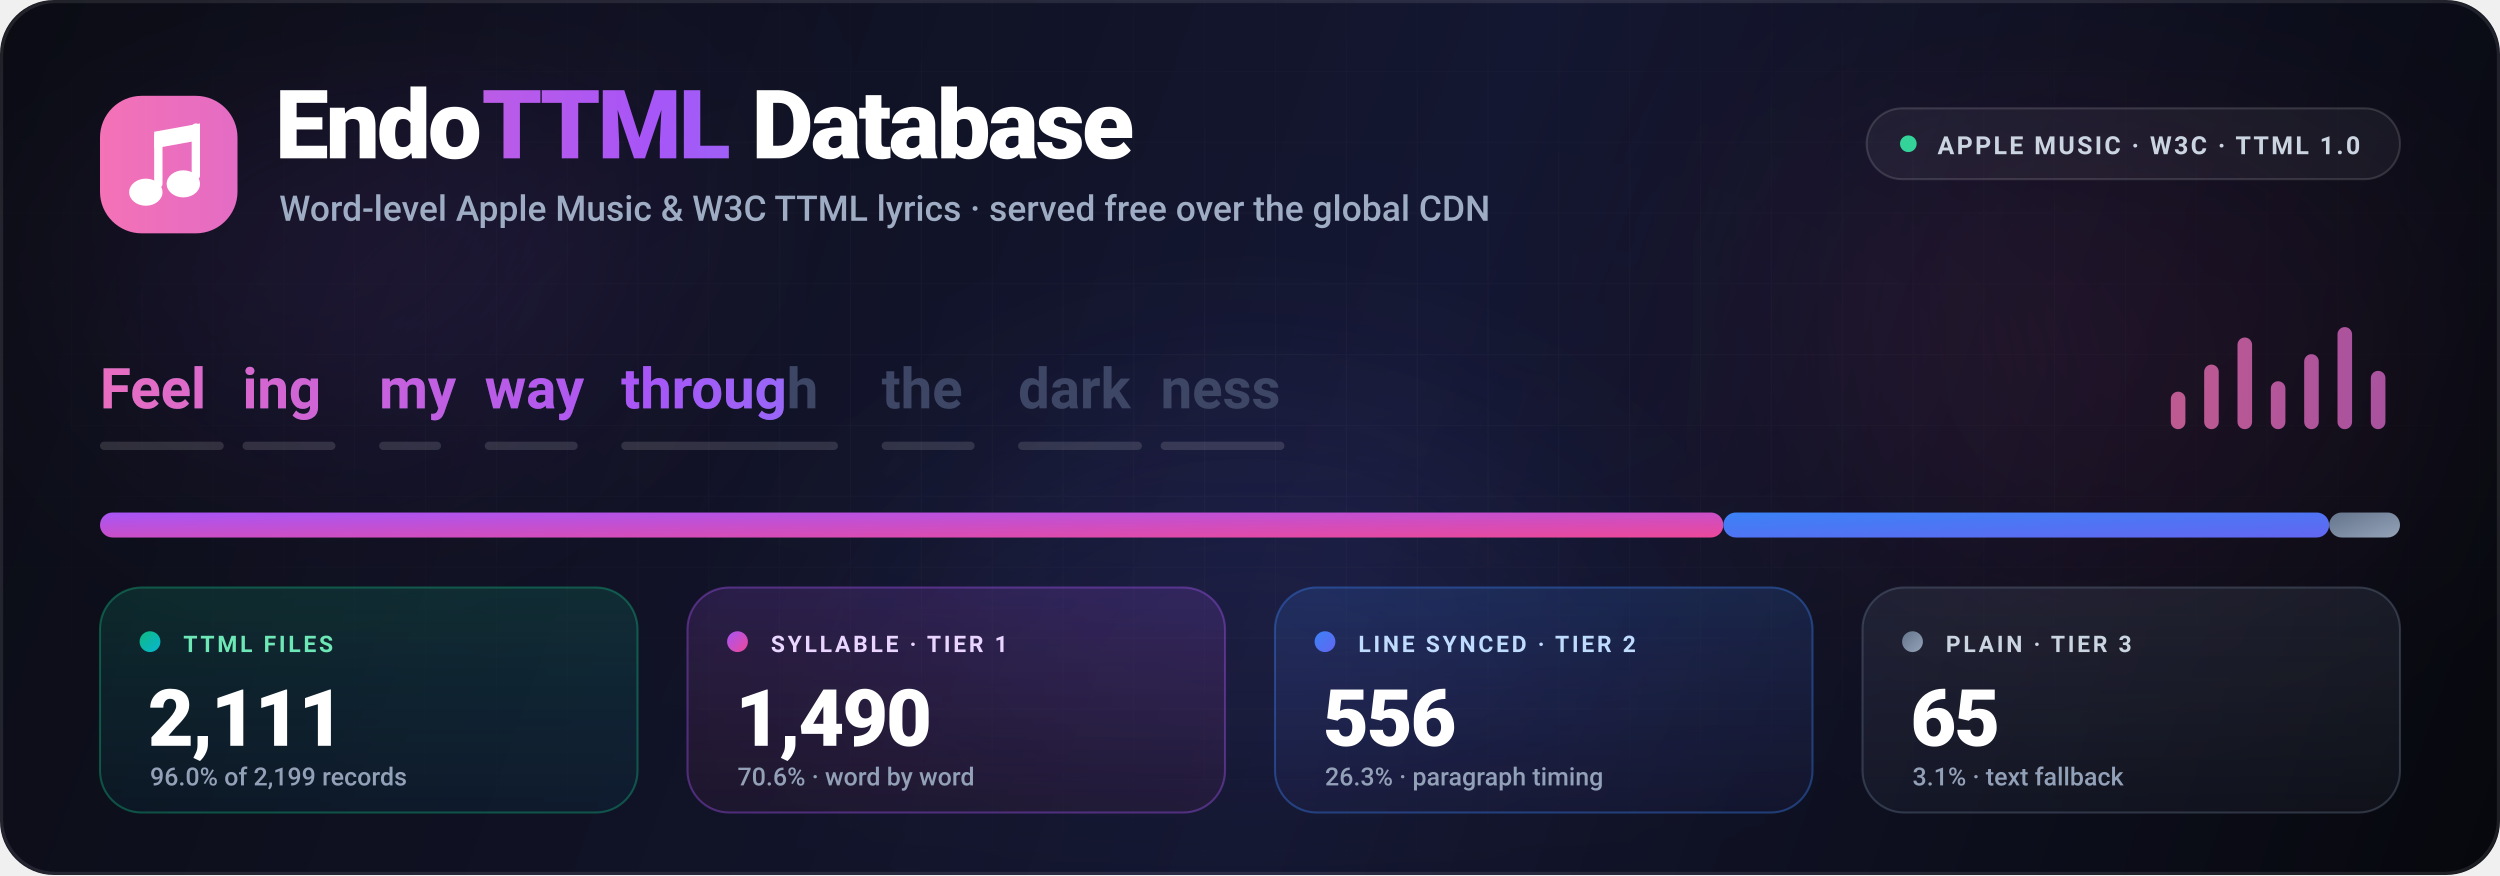
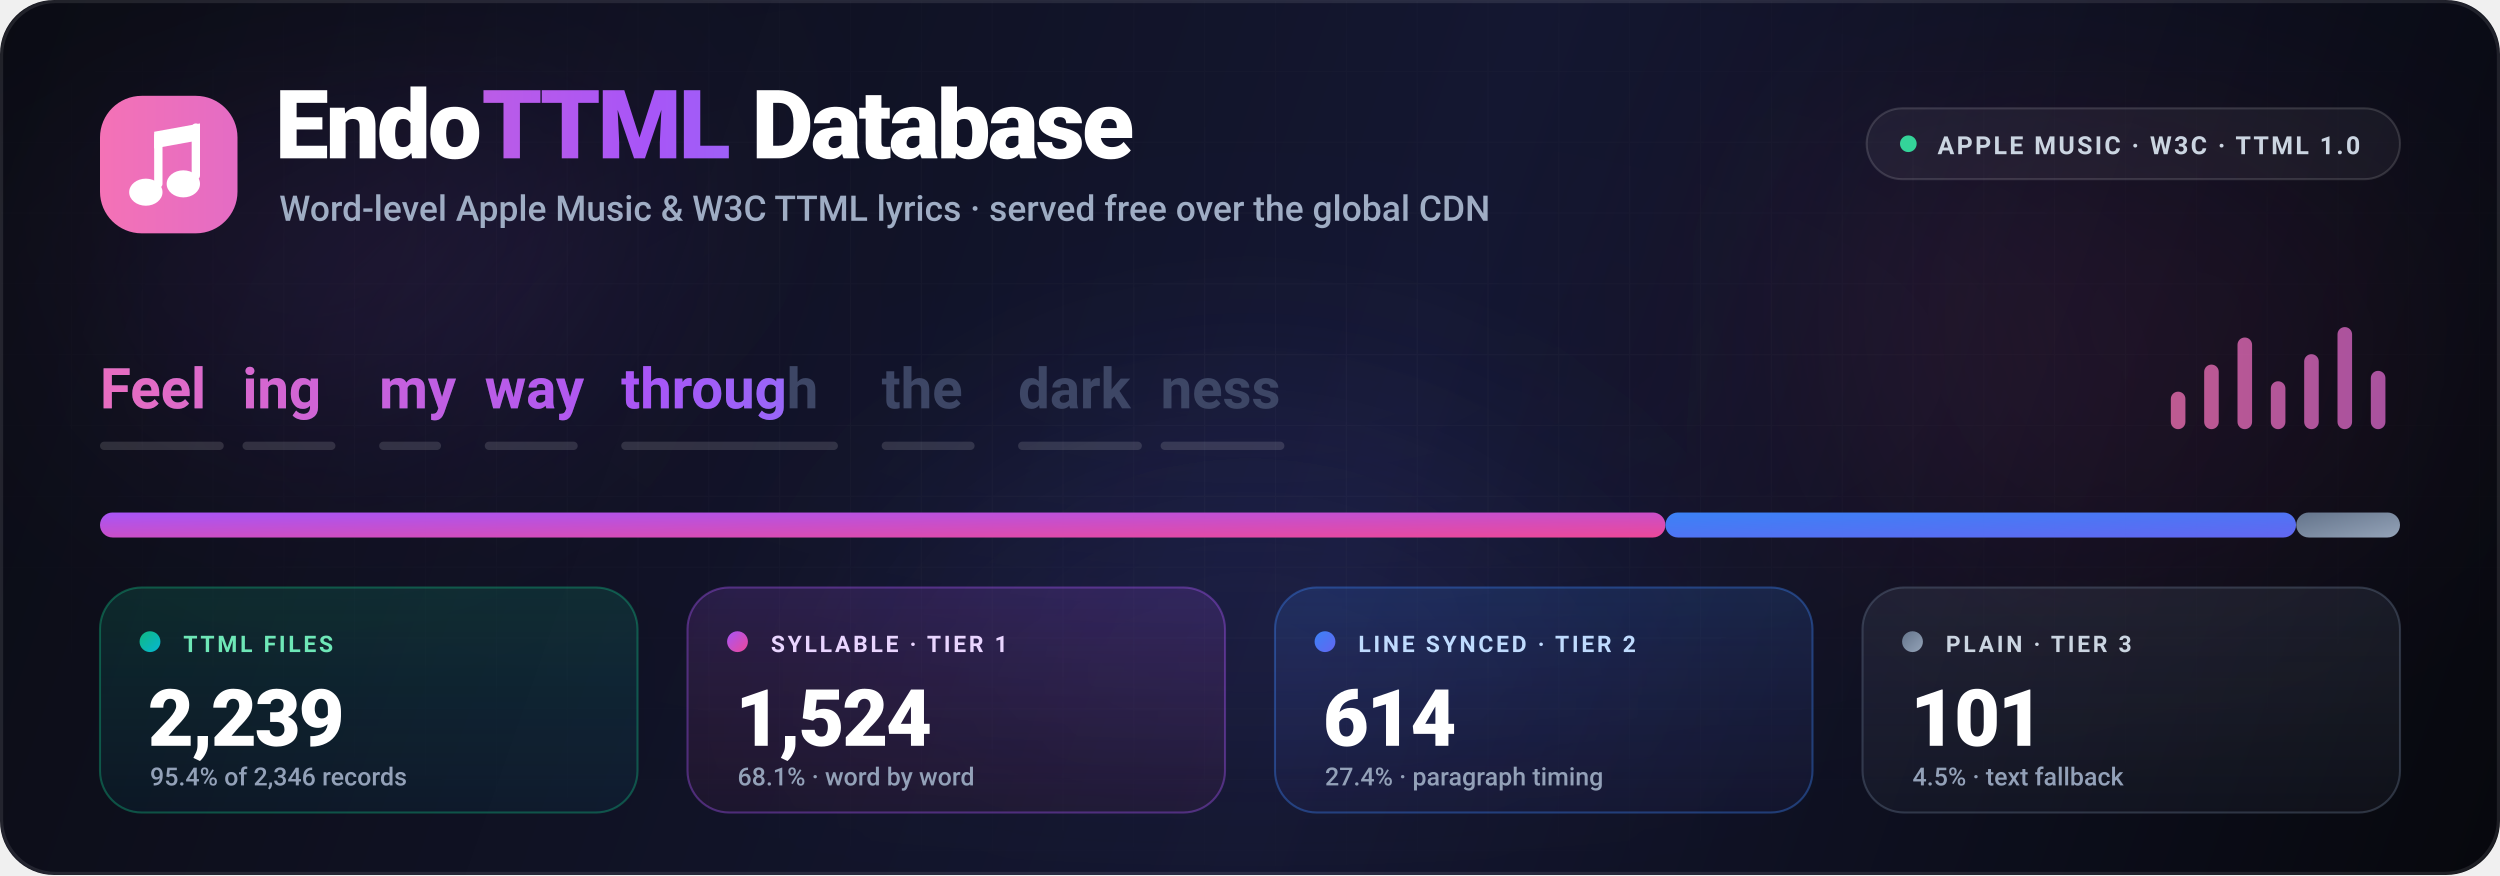
- <svg xmlns="http://www.w3.org/2000/svg" viewBox="0 0 1200 420" width="100%" role="img" aria-label="EndoTTML Database: 2,111 TTML files, 1,490 syllable synced, 556 line synced">
+ <svg xmlns="http://www.w3.org/2000/svg" viewBox="0 0 1200 420" width="100%" role="img" aria-label="EndoTTML Database: 2,239 TTML files, 1,524 syllable synced, 614 line synced">
  <defs>
    <linearGradient id="bg" x1="0" y1="0" x2="1200" y2="420" gradientUnits="userSpaceOnUse">
      <stop offset="0" stop-color="#0b0c14" />
      <stop offset="0.55" stop-color="#141731" />
      <stop offset="1" stop-color="#07080d" />
    </linearGradient>
    <linearGradient id="brand" x1="0" y1="0" x2="620" y2="0" gradientUnits="userSpaceOnUse">
      <stop offset="0" stop-color="#f472b6" />
      <stop offset="0.5" stop-color="#a855f7" />
      <stop offset="1" stop-color="#60a5fa" />
    </linearGradient>
    <linearGradient id="g-files" x1="0" y1="0" x2="1" y2="1">
      <stop offset="0" stop-color="#10b981" />
      <stop offset="1" stop-color="#06b6d4" />
    </linearGradient>
    <linearGradient id="fill-files" x1="0" y1="0" x2="0" y2="1">
      <stop offset="0" stop-color="#10b981" stop-opacity="0.16" />
      <stop offset="1" stop-color="#06b6d4" stop-opacity="0.05" />
    </linearGradient>
    <linearGradient id="g-syllable" x1="0" y1="0" x2="1" y2="1">
      <stop offset="0" stop-color="#a855f7" />
      <stop offset="1" stop-color="#ec4899" />
    </linearGradient>
    <linearGradient id="fill-syllable" x1="0" y1="0" x2="0" y2="1">
      <stop offset="0" stop-color="#a855f7" stop-opacity="0.16" />
      <stop offset="1" stop-color="#ec4899" stop-opacity="0.05" />
    </linearGradient>
    <linearGradient id="g-line" x1="0" y1="0" x2="1" y2="1">
      <stop offset="0" stop-color="#3b82f6" />
      <stop offset="1" stop-color="#6366f1" />
    </linearGradient>
    <linearGradient id="fill-line" x1="0" y1="0" x2="0" y2="1">
      <stop offset="0" stop-color="#3b82f6" stop-opacity="0.16" />
      <stop offset="1" stop-color="#6366f1" stop-opacity="0.05" />
    </linearGradient>
    <linearGradient id="g-plain" x1="0" y1="0" x2="1" y2="1">
      <stop offset="0" stop-color="#64748b" />
      <stop offset="1" stop-color="#94a3b8" />
    </linearGradient>
    <linearGradient id="fill-plain" x1="0" y1="0" x2="0" y2="1">
      <stop offset="0" stop-color="#64748b" stop-opacity="0.16" />
      <stop offset="1" stop-color="#94a3b8" stop-opacity="0.05" />
    </linearGradient>
    <pattern id="grid" width="34" height="34" patternUnits="userSpaceOnUse">
      <path d="M34 0H0V34" fill="none" stroke="#ffffff" stroke-opacity="0.028" stroke-width="1" />
    </pattern>
    <radialGradient id="fade" cx="0.5" cy="0.42" r="0.62">
      <stop offset="0" stop-color="#fff" stop-opacity="0.9" />
      <stop offset="1" stop-color="#fff" stop-opacity="0" />
    </radialGradient>
    <mask id="fadeMask">
      <rect width="1200" height="420" fill="url(#fade)" />
    </mask>
    <filter id="orb" x="-60%" y="-60%" width="220%" height="220%">
      <feGaussianBlur stdDeviation="70" />
    </filter>
    <clipPath id="sweep">
      <rect x="48" y="150" width="330" height="76">
        <animate attributeName="width" values="0;700;700" keyTimes="0;0.72;1" dur="5.5s" repeatCount="indefinite" />
      </rect>
    </clipPath>
  </defs>
  <style>.t1{font:900 46px -apple-system, BlinkMacSystemFont, 'Segoe UI', Roboto, Helvetica, Arial, sans-serif;fill:#fff;letter-spacing:-1.4px}.t2{font:500 17px -apple-system, BlinkMacSystemFont, 'Segoe UI', Roboto, Helvetica, Arial, sans-serif;fill:#9fadc4}.pill{font:700 12px -apple-system, BlinkMacSystemFont, 'Segoe UI', Roboto, Helvetica, Arial, sans-serif;fill:#cbd5e1;letter-spacing:1.1px}.label{font:700 11px -apple-system, BlinkMacSystemFont, 'Segoe UI', Roboto, Helvetica, Arial, sans-serif;letter-spacing:1.3px}.num{font:800 38px -apple-system, BlinkMacSystemFont, 'Segoe UI', Roboto, Helvetica, Arial, sans-serif;fill:#fff;letter-spacing:-1px}.sub{font:500 12px -apple-system, BlinkMacSystemFont, 'Segoe UI', Roboto, Helvetica, Arial, sans-serif;fill:#93a1b8}.lyric-dim{font:600 27px -apple-system, BlinkMacSystemFont, 'Segoe UI', Roboto, Helvetica, Arial, sans-serif;fill:#3d4665}.lyric-lit{font:600 27px -apple-system, BlinkMacSystemFont, 'Segoe UI', Roboto, Helvetica, Arial, sans-serif;fill:url(#brand)}</style>
  <rect width="1200" height="420" rx="26" fill="url(#bg)" />
  <rect width="1200" height="420" rx="26" fill="url(#grid)" mask="url(#fadeMask)" />
  <g mask="url(#fadeMask)" filter="url(#orb)">
    <circle cx="150" cy="70" r="150" fill="#a855f7" fill-opacity="0.30" />
    <circle cx="1040" cy="150" r="170" fill="#ec4899" fill-opacity="0.20" />
    <circle cx="600" cy="410" r="200" fill="#6366f1" fill-opacity="0.22" />
  </g>
  <g transform="translate(48,46)">
    <rect width="66" height="66" rx="20" fill="url(#brand)" />
    <g transform="translate(2,1.25)" fill="#ffffff">
      <rect x="24" y="16" width="4" height="27" rx="2" />
      <rect x="42" y="12" width="4" height="27" rx="2" />
      <path d="M24 16 L46 12 V20 L24 24 Z" />
      <ellipse cx="20" cy="45" rx="8" ry="6.5" />
      <ellipse cx="38" cy="41" rx="8" ry="6.5" />
    </g>
  </g>
  <text x="132" y="76" class="t1">Endo<tspan fill="url(#brand)">TTML</tspan> Database</text>
  <text x="134" y="106" class="t2">Word-level Apple Music &amp; W3C TTML lyrics · served free over the global CDN</text>
  <g transform="translate(896,52)">
    <rect width="256" height="34" rx="17" fill="#ffffff" fill-opacity="0.05" stroke="#ffffff" stroke-opacity="0.14" />
    <circle cx="20" cy="17" r="4" fill="#34d399" />
    <text x="34" y="22" class="pill">APPLE MUSIC · W3C · TTML 1.0</text>
  </g>
  <text x="48.0" y="196" class="lyric-dim">Feel</text>
  <text x="116.4" y="196" class="lyric-dim">ing</text>
  <text x="182.0" y="196" class="lyric-dim">my</text>
  <text x="232.7" y="196" class="lyric-dim">way</text>
  <text x="298.2" y="196" class="lyric-dim">through</text>
  <text x="423.2" y="196" class="lyric-dim">the</text>
  <text x="488.7" y="196" class="lyric-dim">dark</text>
  <text x="557.1" y="196" class="lyric-dim">ness</text>
  <g clip-path="url(#sweep)">
    <text x="48.0" y="196" class="lyric-lit">Feel</text>
    <text x="116.4" y="196" class="lyric-lit">ing</text>
    <text x="182.0" y="196" class="lyric-lit">my</text>
    <text x="232.7" y="196" class="lyric-lit">way</text>
    <text x="298.2" y="196" class="lyric-lit">through</text>
    <text x="423.2" y="196" class="lyric-lit">the</text>
    <text x="488.7" y="196" class="lyric-lit">dark</text>
    <text x="557.1" y="196" class="lyric-lit">ness</text>
  </g>
  <rect x="48.0" y="212" width="59.4" height="4" rx="2" fill="#ffffff" fill-opacity="0.13" />
  <rect x="116.4" y="212" width="44.6" height="4" rx="2" fill="#ffffff" fill-opacity="0.13" />
  <rect x="182.0" y="212" width="29.7" height="4" rx="2" fill="#ffffff" fill-opacity="0.13" />
  <rect x="232.7" y="212" width="44.6" height="4" rx="2" fill="#ffffff" fill-opacity="0.13" />
  <rect x="298.2" y="212" width="104.0" height="4" rx="2" fill="#ffffff" fill-opacity="0.13" />
  <rect x="423.2" y="212" width="44.6" height="4" rx="2" fill="#ffffff" fill-opacity="0.13" />
  <rect x="488.7" y="212" width="59.4" height="4" rx="2" fill="#ffffff" fill-opacity="0.13" />
  <rect x="557.1" y="212" width="59.4" height="4" rx="2" fill="#ffffff" fill-opacity="0.13" />
  <g transform="translate(1042,206)">
    <rect x="0" y="-18" width="7" height="18" rx="3.5" fill="url(#brand)" opacity="0.75">
      <animate attributeName="height" values="18;64;18" dur="1.6s" begin="0.00s" repeatCount="indefinite" />
      <animate attributeName="y" values="-18;-64;-18" dur="1.6s" begin="0.00s" repeatCount="indefinite" />
    </rect>
    <rect x="16" y="-31" width="7" height="31" rx="3.5" fill="url(#brand)" opacity="0.75">
      <animate attributeName="height" values="31;77;31" dur="1.6s" begin="0.13s" repeatCount="indefinite" />
      <animate attributeName="y" values="-31;-77;-31" dur="1.6s" begin="0.13s" repeatCount="indefinite" />
    </rect>
    <rect x="32" y="-44" width="7" height="44" rx="3.5" fill="url(#brand)" opacity="0.75">
      <animate attributeName="height" values="44;90;44" dur="1.6s" begin="0.26s" repeatCount="indefinite" />
      <animate attributeName="y" values="-44;-90;-44" dur="1.6s" begin="0.26s" repeatCount="indefinite" />
    </rect>
    <rect x="48" y="-23" width="7" height="23" rx="3.5" fill="url(#brand)" opacity="0.75">
      <animate attributeName="height" values="23;69;23" dur="1.6s" begin="0.39s" repeatCount="indefinite" />
      <animate attributeName="y" values="-23;-69;-23" dur="1.6s" begin="0.39s" repeatCount="indefinite" />
    </rect>
    <rect x="64" y="-36" width="7" height="36" rx="3.5" fill="url(#brand)" opacity="0.75">
      <animate attributeName="height" values="36;82;36" dur="1.6s" begin="0.52s" repeatCount="indefinite" />
      <animate attributeName="y" values="-36;-82;-36" dur="1.6s" begin="0.52s" repeatCount="indefinite" />
    </rect>
    <rect x="80" y="-49" width="7" height="49" rx="3.5" fill="url(#brand)" opacity="0.75">
      <animate attributeName="height" values="49;95;49" dur="1.6s" begin="0.65s" repeatCount="indefinite" />
      <animate attributeName="y" values="-49;-95;-49" dur="1.6s" begin="0.65s" repeatCount="indefinite" />
    </rect>
    <rect x="96" y="-28" width="7" height="28" rx="3.5" fill="url(#brand)" opacity="0.75">
      <animate attributeName="height" values="28;74;28" dur="1.6s" begin="0.78s" repeatCount="indefinite" />
      <animate attributeName="y" values="-28;-74;-28" dur="1.6s" begin="0.78s" repeatCount="indefinite" />
    </rect>
  </g>
-   <rect x="48.0" y="246" width="779.2" height="12" rx="6" fill="url(#g-syllable)" />
-   <rect x="827.2" y="246" width="290.8" height="12" rx="6" fill="url(#g-line)" />
-   <rect x="1118.0" y="246" width="34.0" height="12" rx="6" fill="url(#g-plain)" />
+   <rect x="48.0" y="246" width="751.4" height="12" rx="6" fill="url(#g-syllable)" />
+   <rect x="799.4" y="246" width="302.7" height="12" rx="6" fill="url(#g-line)" />
+   <rect x="1102.2" y="246" width="49.8" height="12" rx="6" fill="url(#g-plain)" />
  <g transform="translate(48,282)">
    <rect width="258" height="108" rx="20" fill="url(#fill-files)" stroke="#10b981" stroke-opacity="0.38" />
    <circle cx="24" cy="26" r="5" fill="url(#g-files)" />
    <text x="40" y="31" class="label" fill="#6ee7b7">TTML FILES</text>
-     <text x="23" y="76" class="num">2,111</text>
-     <text x="24" y="95" class="sub">96.0% of 2,199 records</text>
+     <text x="23" y="76" class="num">2,239</text>
+     <text x="24" y="95" class="sub">95.4% of 2,346 records</text>
  </g>
  <g transform="translate(330,282)">
    <rect width="258" height="108" rx="20" fill="url(#fill-syllable)" stroke="#a855f7" stroke-opacity="0.38" />
    <circle cx="24" cy="26" r="5" fill="url(#g-syllable)" />
    <text x="40" y="31" class="label" fill="#e9d5ff">SYLLABLE · TIER 1</text>
-     <text x="23" y="76" class="num">1,490</text>
-     <text x="24" y="95" class="sub">70.6% · word by word</text>
+     <text x="23" y="76" class="num">1,524</text>
+     <text x="24" y="95" class="sub">68.1% · word by word</text>
  </g>
  <g transform="translate(612,282)">
    <rect width="258" height="108" rx="20" fill="url(#fill-line)" stroke="#3b82f6" stroke-opacity="0.38" />
    <circle cx="24" cy="26" r="5" fill="url(#g-line)" />
    <text x="40" y="31" class="label" fill="#bfdbfe">LINE SYNCED · TIER 2</text>
-     <text x="23" y="76" class="num">556</text>
-     <text x="24" y="95" class="sub">26.3% · paragraph timing</text>
+     <text x="23" y="76" class="num">614</text>
+     <text x="24" y="95" class="sub">27.4% · paragraph timing</text>
  </g>
  <g transform="translate(894,282)">
    <rect width="258" height="108" rx="20" fill="url(#fill-plain)" stroke="#64748b" stroke-opacity="0.38" />
    <circle cx="24" cy="26" r="5" fill="url(#g-plain)" />
    <text x="40" y="31" class="label" fill="#cbd5e1">PLAIN · TIER 3</text>
-     <text x="23" y="76" class="num">65</text>
-     <text x="24" y="95" class="sub">3.1% · text fallback</text>
+     <text x="23" y="76" class="num">101</text>
+     <text x="24" y="95" class="sub">4.5% · text fallback</text>
  </g>
  <rect x="0.75" y="0.75" width="1198.5" height="418.5" rx="26" fill="none" stroke="#ffffff" stroke-opacity="0.09" stroke-width="1.5" />
</svg>
